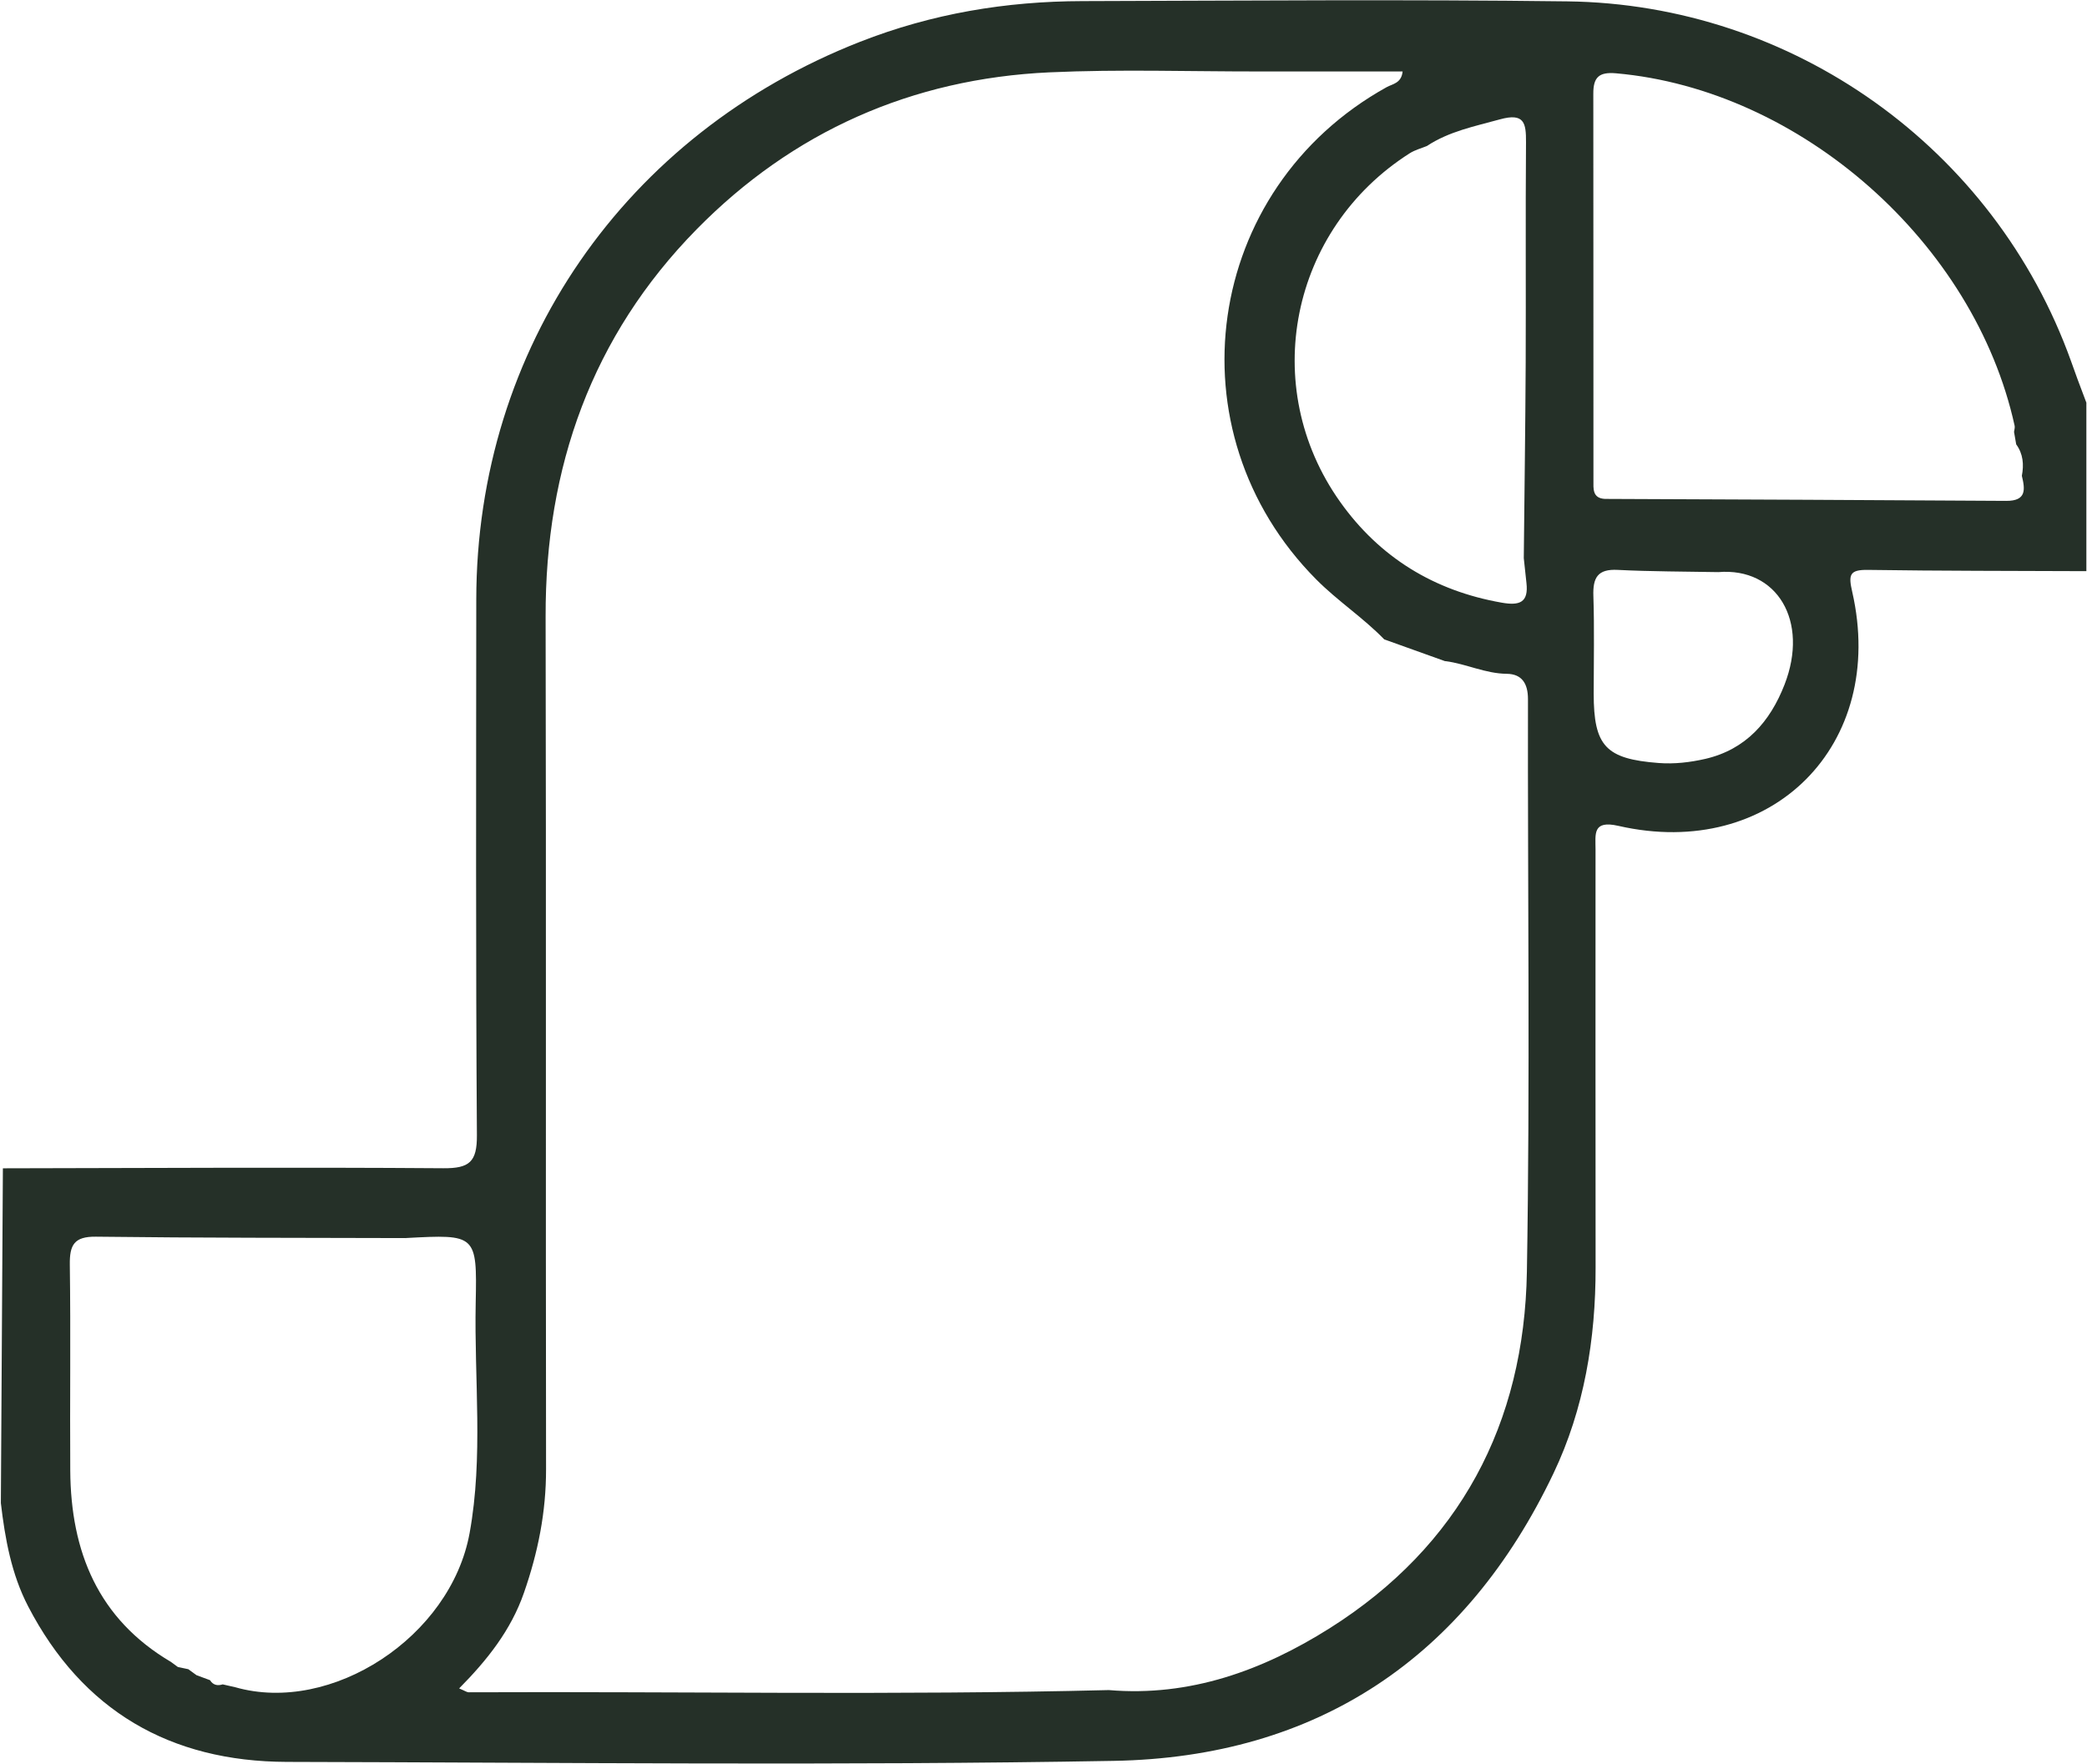
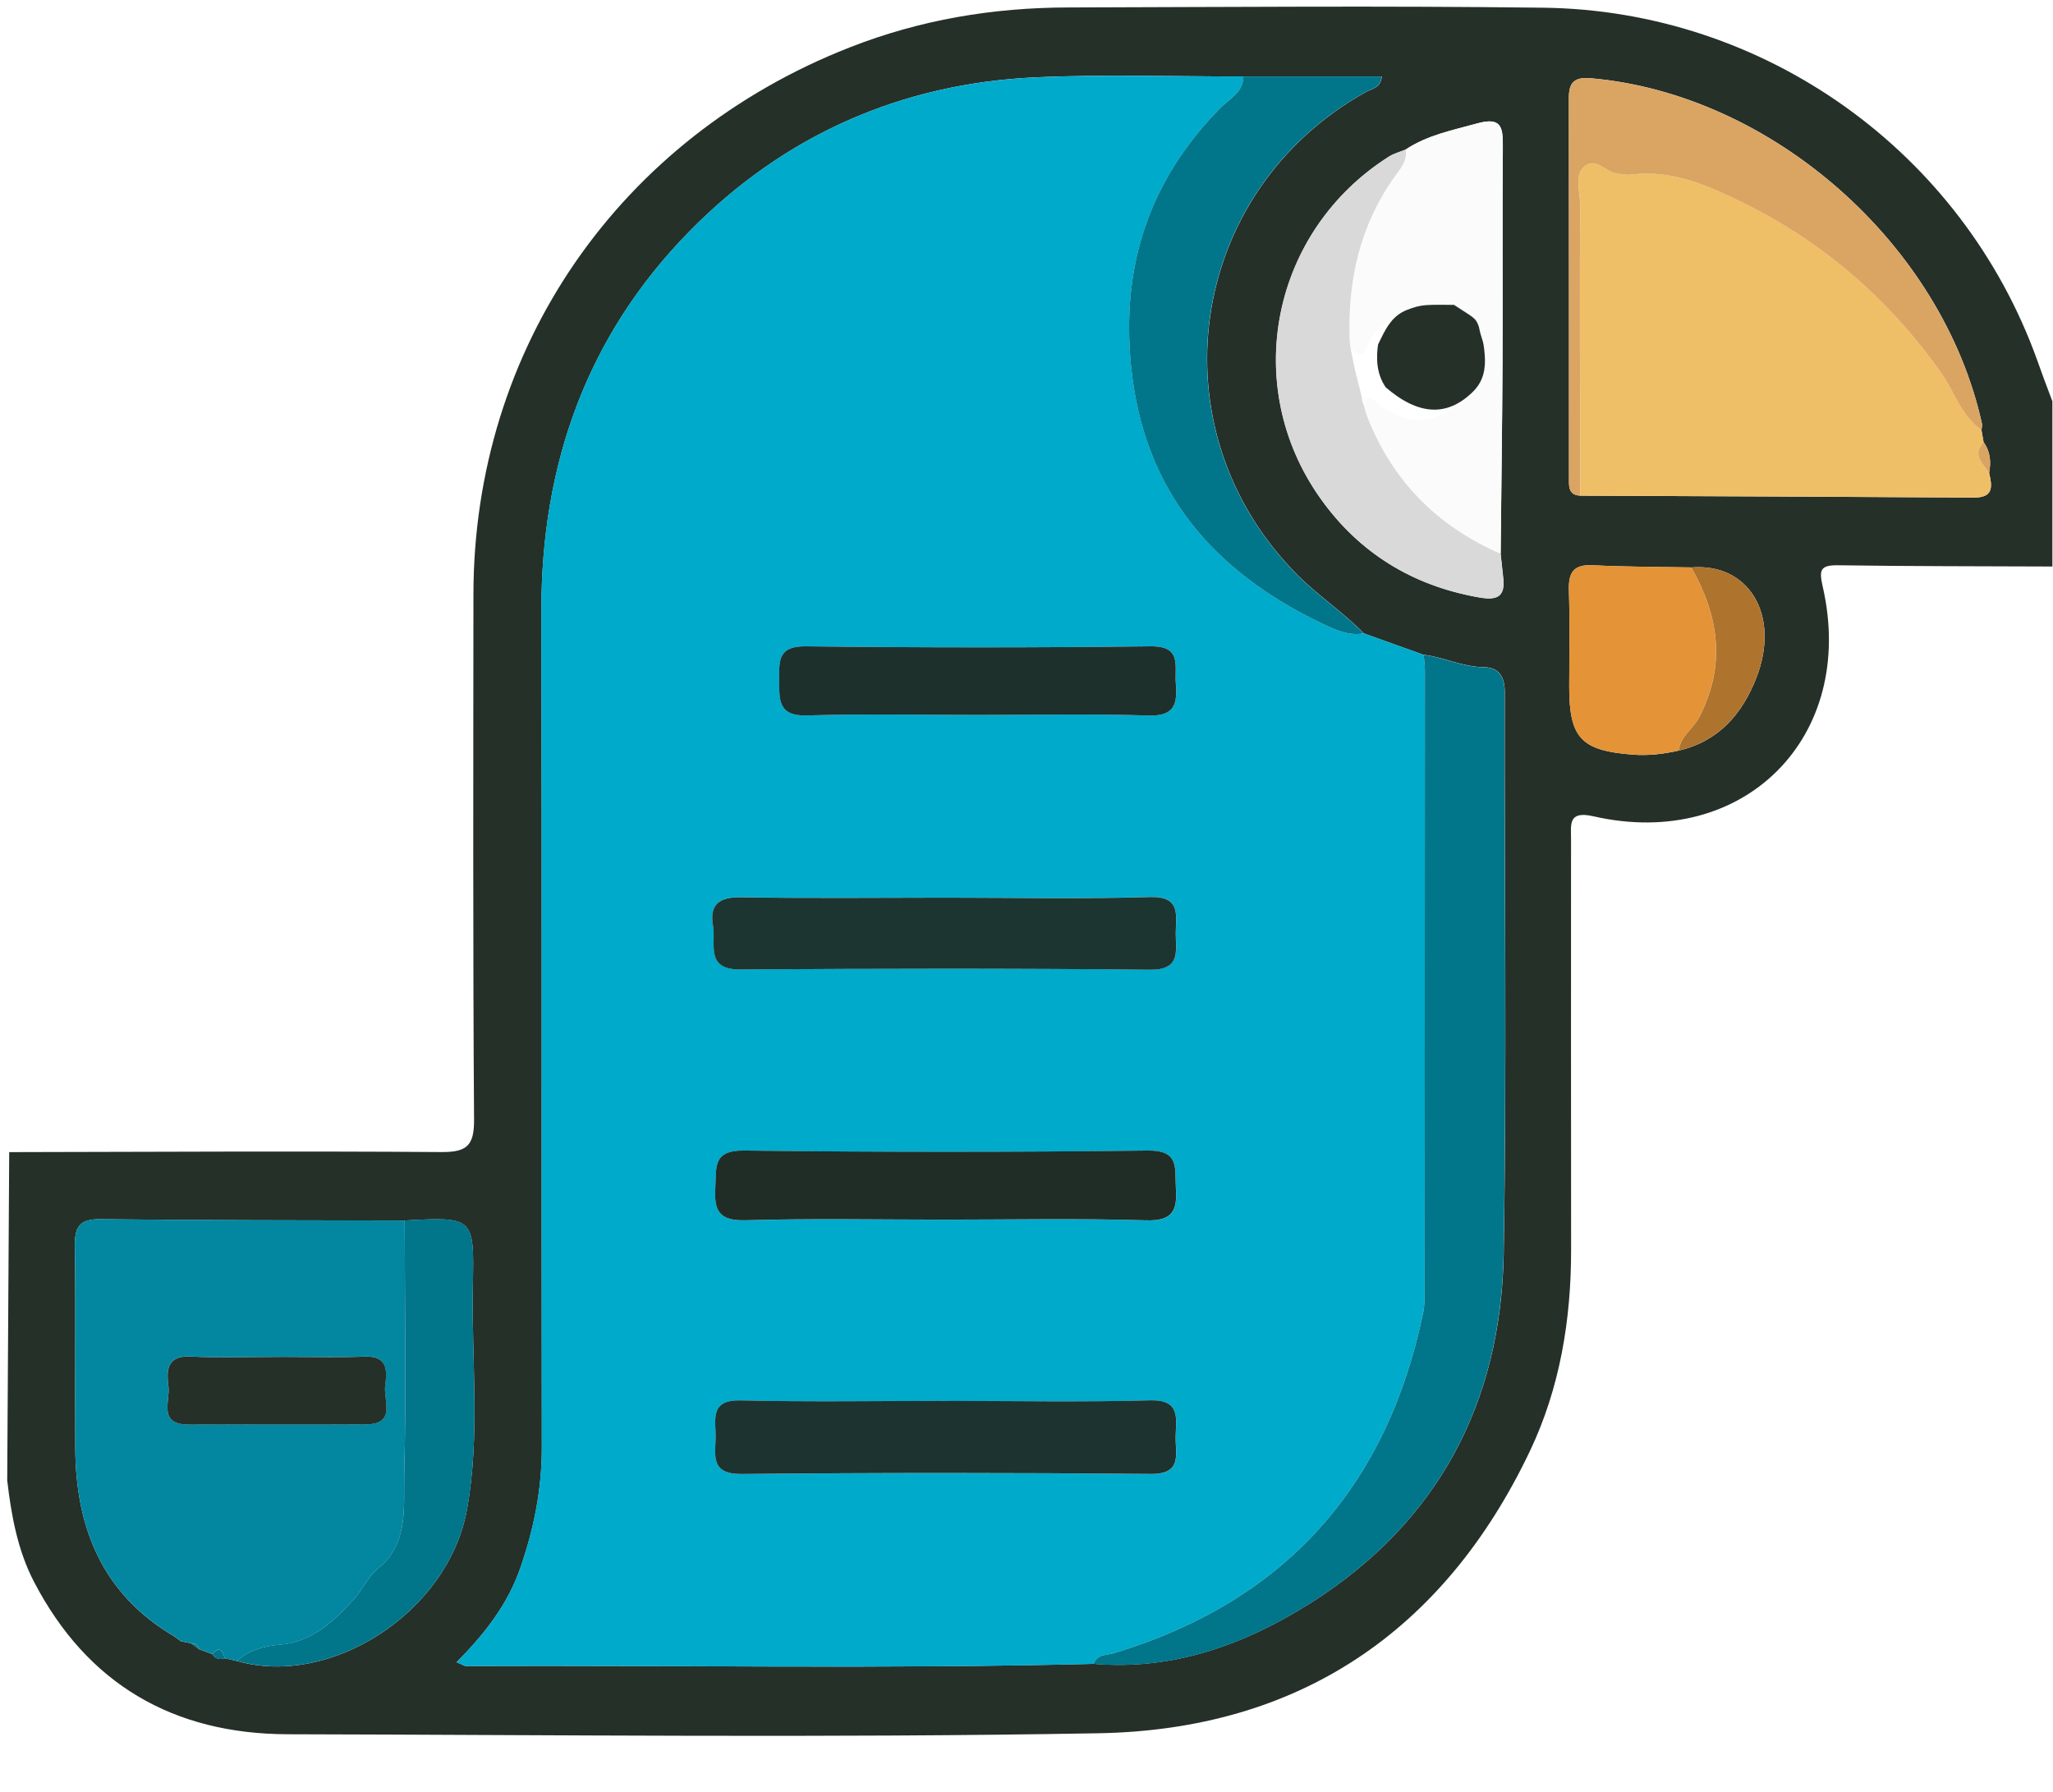
- <svg xmlns="http://www.w3.org/2000/svg" width="1284" height="1085" viewBox="0 0 1284 1085" fill="none">
-   <path d="M1.776 718.755C92.132 718.599 182.448 718.053 272.803 718.716C288.844 718.833 293.528 714.774 293.411 698.383C292.669 588.559 292.942 478.734 293.02 368.91C293.138 214.204 384.625 82.407 529.076 25.739C573.453 8.333 618.884 0.8 665.916 0.683C765.365 0.41 864.814 -0.41 964.225 0.839C1102.67 2.557 1227.05 90.681 1274.24 222.361C1279.84 237.972 1276.19 227.903 1283.61 247.729V351.387C1238.8 351.192 1193.96 351.27 1149.15 350.606C1137.79 350.45 1137.17 353.689 1139.55 364.071C1161.09 458.362 1089.98 529.627 995.683 508.083C979.642 504.415 981.632 513.235 981.632 522.485C981.632 608.268 981.554 694.012 981.671 779.795C981.749 823.779 974.646 866.788 955.794 906.362C901.737 1019.82 810.445 1081.09 685.236 1083.31C515.688 1086.32 346.024 1084.33 176.437 1083.94C104.738 1083.74 50.681 1052.48 17.31 988.242C7.045 968.494 3.103 946.678 0.527 924.705C0.957 856.094 1.386 787.483 1.776 718.872V718.755ZM1057.12 351.972C1036.51 351.582 1015.86 351.66 995.293 350.606C982.881 349.943 979.915 355.446 980.305 366.686C980.969 386.668 980.5 406.689 980.5 426.671C980.5 459.064 987.916 466.909 1020.43 469.407C1030.19 470.148 1039.71 469.017 1049.19 466.87C1074.21 461.055 1089.04 443.922 1097.9 421.207C1113.16 382.102 1093.34 348.967 1057.16 351.972H1057.12ZM937.489 343.386C937.879 303.344 938.465 263.301 938.66 223.259C938.855 177.986 938.504 132.714 938.855 87.481C938.933 75.656 937.801 69.294 922.813 73.431C907.279 77.724 891.589 80.768 877.89 89.823C874.377 91.267 870.552 92.242 867.351 94.272C793.857 140.949 774.108 237.816 824.457 308.69C848.734 342.879 882.339 363.524 924.023 370.784C934.913 372.696 940.494 370.667 939.128 358.646C938.543 353.572 938.035 348.499 937.489 343.386ZM1243.92 292.728C1245.24 285.859 1244.74 279.263 1240.44 273.37C1240.01 270.833 1239.54 268.258 1239.11 265.721C1239.27 264.433 1239.74 263.067 1239.47 261.896C1214.72 149.34 1107.93 55.127 994.278 45.097C983.662 44.16 980.227 47.595 980.266 57.664C980.383 136.968 980.266 216.273 980.344 295.538C980.344 300.495 979.602 306.544 987.409 306.934C1069.72 307.285 1152 307.598 1234.31 308.144C1246.84 308.222 1245.95 301.08 1243.92 292.728ZM249.892 761.686C186.273 761.491 122.614 761.608 58.995 760.827C45.529 760.671 42.797 765.979 42.953 778.078C43.539 820.267 42.953 862.495 43.227 904.684C43.539 954.561 60.283 995.97 105.168 1022.43C106.573 1023.48 108.017 1024.54 109.422 1025.55C111.569 1026.02 113.715 1026.45 115.862 1026.92C117.54 1028.13 119.218 1029.34 120.897 1030.59C123.668 1031.6 126.439 1032.62 129.21 1033.67C131.084 1036.71 133.816 1037.26 137.016 1036.25C139.592 1036.83 142.168 1037.42 144.705 1038C203.914 1054.9 277.291 1007.09 288.922 943.165C297.47 896.215 291.693 848.679 292.669 801.416C293.567 759.383 292.864 759.344 249.853 761.647L249.892 761.686ZM889.169 406.806C876.641 402.318 864.112 397.83 851.622 393.342C838.664 379.994 823.052 369.808 809.86 356.538C719.27 265.409 740.386 116.166 853.144 53.605C856.735 51.614 862.199 51.263 862.941 43.965C833.824 43.965 805.02 43.965 776.177 43.965C732.619 44.043 689.022 42.521 645.581 44.511C560.963 48.414 487.626 81.002 428.534 141.144C364.134 206.711 335.446 287.576 335.681 379.331C336.071 554.175 335.681 729.02 335.954 903.864C335.993 930.247 330.997 955.147 322.332 979.968C314.331 1002.96 299.773 1021.26 282.482 1038.74C286.151 1040.27 287.244 1041.12 288.337 1041.12C419.635 1040.54 550.933 1043.04 682.192 1039.76C732.189 1044.01 777.035 1027.58 818.017 1001.75C898.146 951.166 937.84 875.881 939.401 782.293C941.392 664.936 939.831 547.501 940.065 430.106C940.065 420.505 936.318 414.651 927.029 414.534C913.797 414.417 902.01 408.367 889.247 406.728L889.169 406.806Z" fill="#253028" />
+ <svg xmlns="http://www.w3.org/2000/svg" width="1288" height="1124" viewBox="0 0 1288 1124" fill="none">
+   <path d="M5.776 722.755C96.132 722.599 186.448 722.053 276.803 722.716C292.844 722.833 297.528 718.774 297.411 702.383C296.669 592.559 296.942 482.734 297.02 372.91C297.138 218.204 388.625 86.407 533.076 29.739C577.453 12.333 622.884 4.8 669.916 4.683C769.365 4.41 868.814 3.59 968.225 4.839C1106.67 6.556 1231.05 94.681 1278.24 226.361C1283.84 241.972 1280.19 231.903 1287.61 251.729V355.387C1242.8 355.192 1197.96 355.27 1153.15 354.606C1141.79 354.45 1141.17 357.689 1143.55 368.071C1165.09 462.362 1093.98 533.627 999.683 512.083C983.642 508.415 985.632 517.235 985.632 526.485C985.632 612.268 985.554 698.012 985.671 783.795C985.749 827.779 978.646 870.788 959.794 910.362C905.737 1023.82 814.445 1085.09 689.236 1087.31C519.688 1090.32 350.024 1088.33 180.437 1087.94C108.738 1087.74 54.681 1056.48 21.31 992.242C11.045 972.494 7.103 950.678 4.527 928.705C4.957 860.094 5.386 791.483 5.776 722.872V722.755ZM1061.12 355.972C1040.51 355.582 1019.86 355.66 999.293 354.606C986.881 353.943 983.915 359.446 984.305 370.686C984.969 390.668 984.5 410.689 984.5 430.671C984.5 463.064 991.916 470.909 1024.43 473.407C1034.19 474.148 1043.71 473.017 1053.19 470.87C1078.21 465.055 1093.04 447.922 1101.9 425.207C1117.16 386.102 1097.34 352.967 1061.16 355.972H1061.12ZM941.489 347.386C941.879 307.344 942.465 267.301 942.66 227.259C942.855 181.986 942.504 136.714 942.855 91.481C942.933 79.656 941.801 73.294 926.813 77.431C911.279 81.724 895.589 84.768 881.89 93.823C878.377 95.267 874.552 96.242 871.351 98.272C797.857 144.949 778.108 241.816 828.457 312.69C852.734 346.879 886.339 367.524 928.023 374.784C938.913 376.696 944.494 374.667 943.128 362.646C942.543 357.572 942.035 352.499 941.489 347.386ZM1247.92 296.728C1249.24 289.859 1248.74 283.263 1244.44 277.37C1244.01 274.833 1243.54 272.258 1243.11 269.721C1243.27 268.433 1243.74 267.067 1243.47 265.896C1218.72 153.34 1111.93 59.127 998.278 49.097C987.662 48.16 984.227 51.595 984.266 61.664C984.383 140.968 984.266 220.273 984.344 299.538C984.344 304.495 983.602 310.544 991.409 310.934C1073.72 311.285 1156 311.598 1238.31 312.144C1250.84 312.222 1249.95 305.08 1247.92 296.728ZM253.892 765.686C190.273 765.491 126.614 765.608 62.995 764.827C49.529 764.671 46.797 769.979 46.953 782.078C47.539 824.267 46.953 866.495 47.227 908.684C47.539 958.561 64.283 999.97 109.168 1026.43C110.573 1027.48 112.017 1028.54 113.422 1029.55C115.569 1030.02 117.715 1030.45 119.862 1030.92C121.54 1032.13 123.218 1033.34 124.897 1034.59C127.668 1035.6 130.439 1036.62 133.21 1037.67C135.084 1040.71 137.816 1041.26 141.016 1040.25C143.592 1040.83 146.168 1041.42 148.705 1042C207.914 1058.9 281.291 1011.09 292.922 947.165C301.47 900.215 295.693 852.679 296.669 805.416C297.567 763.383 296.864 763.344 253.853 765.647L253.892 765.686ZM893.169 410.806C880.641 406.318 868.112 401.83 855.622 397.342C842.664 383.994 827.052 373.808 813.86 360.538C723.27 269.409 744.386 120.166 857.144 57.605C860.735 55.614 866.199 55.263 866.941 47.965C837.824 47.965 809.02 47.965 780.177 47.965C736.619 48.043 693.022 46.521 649.581 48.511C564.963 52.414 491.626 85.002 432.534 145.144C368.134 210.711 339.446 291.576 339.681 383.331C340.071 558.175 339.681 733.02 339.954 907.864C339.993 934.247 334.997 959.147 326.332 983.968C318.331 1006.96 303.773 1025.26 286.482 1042.74C290.151 1044.27 291.244 1045.12 292.337 1045.12C423.635 1044.54 554.933 1047.04 686.192 1043.76C736.189 1048.01 781.035 1031.58 822.017 1005.75C902.146 955.166 941.84 879.881 943.401 786.293C945.392 668.936 943.831 551.501 944.065 434.106C944.065 424.505 940.318 418.651 931.029 418.534C917.797 418.417 906.01 412.367 893.247 410.728L893.169 410.806Z" fill="#253028" />
+   <path d="M686.114 1043.8C554.816 1047.08 423.518 1044.54 292.259 1045.16C291.166 1045.16 290.034 1044.31 286.404 1042.78C303.695 1025.3 318.253 1006.99 326.254 984.007C334.88 959.186 339.915 934.286 339.876 907.903C339.564 733.059 339.993 558.214 339.603 383.37C339.407 291.615 368.056 210.75 432.456 145.183C491.548 85.002 564.925 52.414 649.503 48.55C692.944 46.56 736.58 48.043 780.099 47.965C779.982 57.956 771.356 61.937 765.696 67.713C721.124 112.985 703.248 166.57 709.688 230.108C717.611 308.514 761.442 358.548 829.55 391.214C837.629 395.117 846.06 399.059 855.622 397.342C868.151 401.83 880.68 406.318 893.169 410.806C893.443 414.046 893.95 417.246 893.95 420.485C893.95 550.253 893.911 680.02 893.794 809.748C893.794 814.275 893.794 818.92 892.896 823.33C870.22 932.569 806.288 1004.5 699.033 1037.01C694.232 1038.45 688.338 1037.55 686.114 1043.8ZM593.065 563.132C550.249 563.132 507.433 563.561 464.656 562.858C450.8 562.624 445.023 567.737 447.404 580.967C449.395 592.051 442.213 608.287 464.539 608.131C550.171 607.545 635.765 607.389 721.397 608.287C740.99 608.482 737.673 596.774 737.673 585.495C737.673 574.294 741.302 562.117 721.514 562.702C678.737 563.99 635.921 563.093 593.104 563.093L593.065 563.132ZM593.143 878.866C550.366 878.866 507.55 879.569 464.812 878.554C444.945 878.086 449.2 890.926 449.005 901.893C448.809 913.289 445.765 924.919 465.28 924.724C550.835 923.865 636.428 923.904 721.982 924.685C742.005 924.88 737.438 912.196 737.595 901.346C737.79 890.145 741.107 877.969 721.514 878.515C678.776 879.686 635.96 878.866 593.182 878.905L593.143 878.866ZM592.402 765.139C634.594 765.139 676.824 764.281 719.016 765.569C735.721 766.076 738.805 759.519 737.751 745.274C736.892 733.137 740.444 721.545 720.031 721.819C635.647 722.911 551.225 722.872 466.841 721.819C446.858 721.584 449.59 732.707 448.809 745.274C447.912 759.715 451.346 765.998 467.778 765.53C509.306 764.32 550.874 765.139 592.441 765.139H592.402ZM613.439 448.507C649.152 448.507 684.904 447.727 720.616 448.858C737.087 449.366 738.726 441.326 737.712 428.642C736.814 417.753 741.81 405.225 721.787 405.459C649.698 406.357 577.57 406.318 505.481 405.459C488.269 405.264 488.815 414.358 488.894 426.222C488.972 438.516 487.801 449.366 506.262 448.819C541.975 447.727 577.727 448.507 613.439 448.507Z" fill="#00AACB" />
+   <path d="M148.705 1042C146.129 1041.42 143.553 1040.83 141.016 1040.25C139.65 1035.68 137.933 1032.13 133.21 1037.63C130.439 1036.62 127.668 1035.6 124.897 1034.55C124.155 1032.05 122.477 1030.84 119.862 1030.88C117.715 1030.41 115.569 1029.98 113.422 1029.51C112.017 1028.46 110.573 1027.41 109.168 1026.39C64.244 999.892 47.5 958.483 47.227 908.645C46.992 866.456 47.539 824.228 46.953 782.039C46.797 769.94 49.568 764.632 62.995 764.788C126.614 765.569 190.273 765.452 253.892 765.647C253.97 818.686 254.946 871.764 253.619 924.763C253.111 945.292 256.585 968.396 237.07 984.125C230.357 989.51 227.234 997.667 221.809 1003.52C209.241 1017.06 195.971 1030.14 175.168 1031.82C166.152 1032.52 156.121 1034.98 148.705 1042.04V1042ZM174.309 851.196C156.121 851.196 137.933 851.937 119.784 850.962C104.445 850.142 104.367 859.626 105.655 869.734C106.865 879.023 98.903 893.736 118.457 893.619C155.458 893.424 192.458 893.697 229.459 893.502C248.857 893.385 240.349 878.242 241.637 868.993C242.885 859.86 243.276 850.415 228.796 851.001C210.646 851.703 192.458 851.157 174.27 851.157L174.309 851.196Z" fill="#0387A0" />
+   <path d="M1243.12 269.721C1243.54 272.258 1244.01 274.834 1244.44 277.371C1237.03 285.332 1243.86 290.796 1247.92 296.728C1249.91 305.119 1250.8 312.222 1238.31 312.144C1156.04 311.598 1073.72 311.325 991.409 310.934C991.331 249.856 991.097 188.777 991.331 127.699C991.331 119.659 987.155 109.551 994.687 103.853C1001.21 98.897 1007.53 107.639 1014.36 108.771C1017.52 109.317 1020.88 109.824 1024.04 109.434C1049.95 106.195 1073.45 117.161 1094.64 127.66C1144.25 152.247 1185.51 188.036 1217.9 233.894C1226.29 245.797 1230.43 260.862 1243.15 269.682L1243.12 269.721Z" fill="#EFBF68" />
+   <path d="M686.114 1043.8C688.338 1037.55 694.193 1038.45 699.033 1037.01C806.288 1004.5 870.22 932.569 892.896 823.33C893.794 818.92 893.794 814.276 893.794 809.749C893.872 679.981 893.911 550.214 893.95 420.486C893.95 417.246 893.443 414.046 893.17 410.807C905.932 412.446 917.72 418.495 930.951 418.612C940.24 418.69 943.987 424.583 943.987 434.184C943.753 551.58 945.314 669.014 943.323 786.371C941.762 879.96 902.068 955.244 821.939 1005.82C780.996 1031.66 736.112 1048.05 686.114 1043.84V1043.8Z" fill="#01758A" />
+   <path d="M855.584 397.342C846.021 399.059 837.63 395.078 829.511 391.215C761.403 358.548 717.572 308.515 709.649 230.108C703.209 166.571 721.085 112.986 765.658 67.713C771.356 61.937 779.982 57.956 780.06 47.965C808.903 47.965 837.708 47.965 866.824 47.965C866.083 55.264 860.618 55.615 857.028 57.605C744.308 120.128 723.193 269.409 813.743 360.539C826.935 373.808 842.547 384.034 855.505 397.342H855.584Z" fill="#01758A" />
+   <path d="M881.851 93.784C895.55 84.69 911.241 81.685 926.775 77.392C941.762 73.255 942.894 79.617 942.816 91.442C942.465 136.714 942.816 181.987 942.621 227.22C942.426 267.262 941.84 307.305 941.45 347.347C902.303 330.292 874.24 302.387 858.277 262.618C856.559 258.364 852.422 253.095 859.604 249.388C880.329 267.301 898.283 268.043 914.363 252.432C921.193 245.758 922.52 237.562 921.896 229.288C921.037 218.438 911.826 224.839 906.479 223.512C898.712 221.6 892.311 217.58 892.584 209.657C893.326 188.933 882.553 197.285 873.069 200.993C862.96 204.935 859.213 213.989 854.959 222.732C848.129 222.185 846.958 217.619 846.802 211.843C845.709 175.274 853.476 141.163 874.942 110.995C878.806 105.57 883.139 100.965 881.968 93.745L881.851 93.784Z" fill="#FAFBFA" />
+   <path d="M1243.12 269.721C1230.39 260.901 1226.29 245.836 1217.86 233.933C1185.47 188.075 1144.21 152.248 1094.6 127.699C1073.41 117.201 1049.92 106.234 1024 109.473C1020.84 109.863 1017.52 109.317 1014.32 108.81C1007.49 107.678 1001.17 98.936 994.648 103.892C987.154 109.59 991.331 119.698 991.292 127.738C991.057 188.817 991.292 249.895 991.37 310.973C983.564 310.583 984.305 304.534 984.305 299.577C984.227 220.273 984.383 140.968 984.227 61.703C984.227 51.634 987.623 48.2 998.239 49.136C1111.9 59.205 1218.68 153.379 1243.43 265.935C1243.7 267.145 1243.19 268.472 1243.08 269.76L1243.12 269.721Z" fill="#DAA462" />
+   <path d="M881.851 93.784C883.022 101.004 878.689 105.609 874.825 111.034C853.398 141.202 845.592 175.313 846.684 211.882C846.841 217.658 847.882 220.507 848.909 226.361C850.47 235.259 853.203 242.87 854.764 251.729C856.715 257.583 856.559 258.403 858.237 262.657C874.162 302.387 902.264 330.331 941.411 347.386C941.957 352.46 942.465 357.572 943.05 362.646C944.416 374.706 938.835 376.696 927.946 374.784C886.222 367.486 852.656 346.879 828.379 312.691C778.03 241.777 797.74 144.949 871.274 98.272C874.435 96.242 878.26 95.267 881.812 93.823L881.851 93.784Z" fill="#D8D9D8" />
+   <path d="M148.706 1042C156.121 1034.98 166.152 1032.52 175.168 1031.78C196.01 1030.1 209.242 1017.06 221.809 1003.48C227.235 997.628 230.357 989.51 237.07 984.085C256.546 968.396 253.112 945.253 253.619 924.724C254.946 871.724 253.931 818.647 253.892 765.608C296.904 763.305 297.606 763.344 296.708 805.377C295.694 852.64 301.509 900.176 292.962 947.126C281.292 1011.05 207.954 1058.86 148.745 1041.96L148.706 1042Z" fill="#01758A" />
+   <path d="M1053.15 470.831C1043.67 472.977 1034.15 474.109 1024.39 473.368C991.877 470.909 984.461 463.025 984.461 430.632C984.461 410.65 984.93 390.629 984.266 370.647C983.915 359.407 986.842 353.943 999.254 354.567C1019.82 355.621 1040.47 355.543 1061.08 355.933C1078.29 386.336 1082.93 416.973 1066.15 449.639C1062.29 457.171 1054.25 461.854 1053.12 470.792L1053.15 470.831Z" fill="#E49337" />
+   <path d="M1053.15 470.831C1054.25 461.894 1062.29 457.211 1066.19 449.678C1082.97 417.012 1078.33 386.336 1061.12 355.973C1097.3 352.928 1117.13 386.102 1101.86 425.208C1093 447.883 1078.17 465.016 1053.15 470.87V470.831Z" fill="#AE732D" />
+   <path d="M1247.92 296.728C1243.9 290.796 1237.03 285.371 1244.44 277.371C1248.74 283.264 1249.2 289.82 1247.92 296.728Z" fill="#DAA462" />
+   <path d="M133.21 1037.67C137.933 1032.17 139.65 1035.72 141.017 1040.29C137.777 1041.3 135.084 1040.75 133.21 1037.67Z" fill="#01758A" />
+   <path d="M109.207 1026.43C110.612 1027.48 112.056 1028.54 113.461 1029.55C112.056 1028.5 110.612 1027.45 109.207 1026.43Z" fill="#01758A" />
+   <path d="M119.862 1030.96C122.438 1030.92 124.156 1032.09 124.897 1034.63C123.219 1033.42 121.541 1032.21 119.862 1030.96Z" fill="#01758A" />
+   <path d="M593.066 563.132C635.882 563.132 678.698 564.029 721.475 562.742C741.264 562.156 737.634 574.333 737.634 585.534C737.634 596.813 740.951 608.521 721.358 608.326C635.765 607.428 550.132 607.584 464.5 608.17C442.135 608.326 449.317 592.09 447.365 581.006C444.985 567.776 450.8 562.663 464.617 562.898C507.433 563.6 550.249 563.171 593.027 563.132H593.066Z" fill="#1D3530" />
+   <path d="M593.143 878.827C635.921 878.827 678.737 879.647 721.475 878.476C741.068 877.93 737.751 890.107 737.556 901.308C737.36 912.157 741.966 924.841 721.943 924.646C636.389 923.866 550.795 923.826 465.241 924.685C445.726 924.88 448.77 913.25 448.965 901.854C449.161 890.848 444.906 878.008 464.773 878.515C507.55 879.53 550.327 878.827 593.104 878.827H593.143Z" fill="#1D332F" />
+   <path d="M592.402 765.1C550.835 765.1 509.268 764.281 467.739 765.491C451.308 765.959 447.912 759.676 448.771 745.235C449.551 732.668 446.819 721.545 466.803 721.78C551.186 722.794 635.609 722.833 719.992 721.78C740.405 721.506 736.853 733.098 737.712 745.235C738.727 759.48 735.643 766.037 718.977 765.53C676.825 764.242 634.594 765.1 592.363 765.1H592.402Z" fill="#1F2D26" />
+   <path d="M613.4 448.507C577.688 448.507 541.936 447.727 506.223 448.82C487.762 449.366 488.933 438.516 488.855 426.223C488.777 414.358 488.23 405.265 505.443 405.46C577.532 406.318 649.66 406.357 721.749 405.46C741.771 405.226 736.775 417.715 737.673 428.642C738.727 441.326 737.087 449.405 720.578 448.859C684.904 447.727 649.152 448.507 613.4 448.507Z" fill="#1E302B" />
+   <path d="M174.309 851.196C192.497 851.196 210.686 851.742 228.835 851.04C243.315 850.454 242.925 859.899 241.676 869.032C240.388 878.242 248.935 893.424 229.498 893.541C192.497 893.775 155.497 893.502 118.496 893.658C98.903 893.736 106.865 879.062 105.694 869.773C104.406 859.626 104.484 850.181 119.823 851.001C137.933 851.938 156.16 851.235 174.348 851.235L174.309 851.196Z" fill="#253028" />
+   <path d="M869.267 242.831C863.389 234.167 863.389 224.41 864.544 216.175C868.799 207.433 872.584 198.378 882.654 194.437C892.139 190.729 894.614 191.236 912.177 191.236C923.886 199.042 925.838 199.042 927.789 204.896C929.741 214.653 930.662 211.882 931.481 222.732C932.145 231.006 930.818 239.241 923.948 245.875C907.907 261.525 889.914 260.745 869.189 242.831H869.267Z" fill="#253028" />
</svg>
